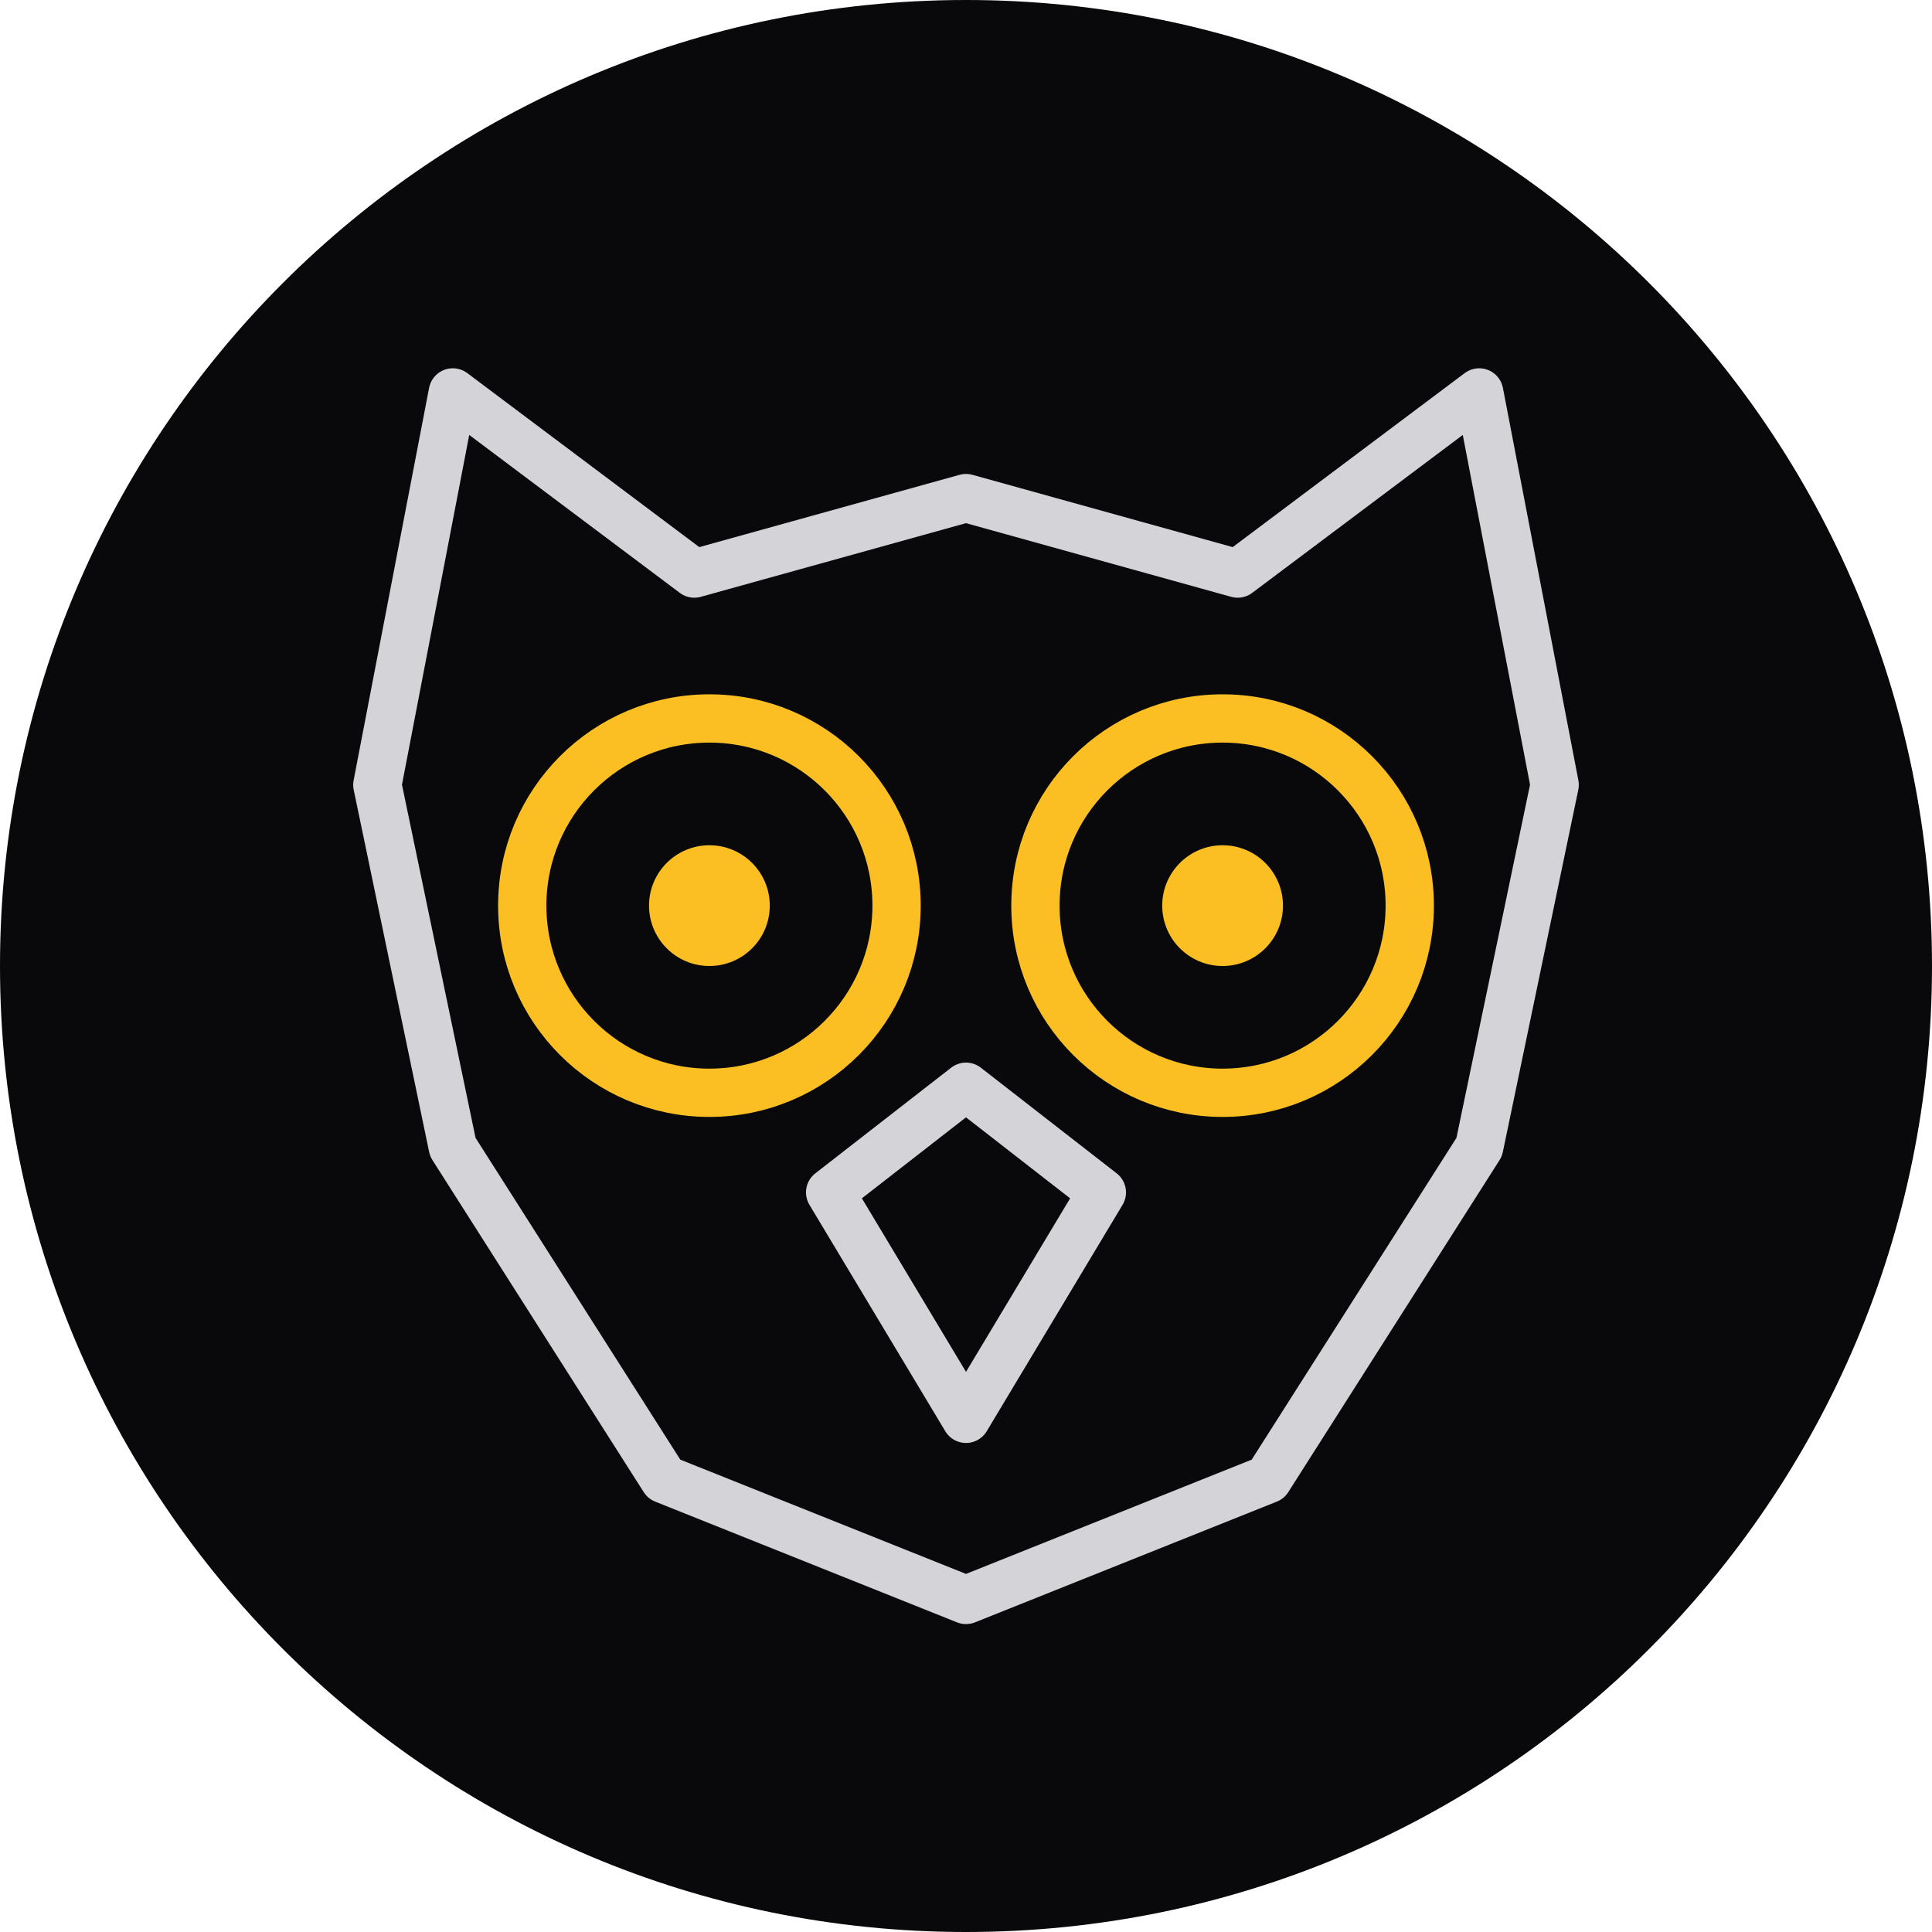
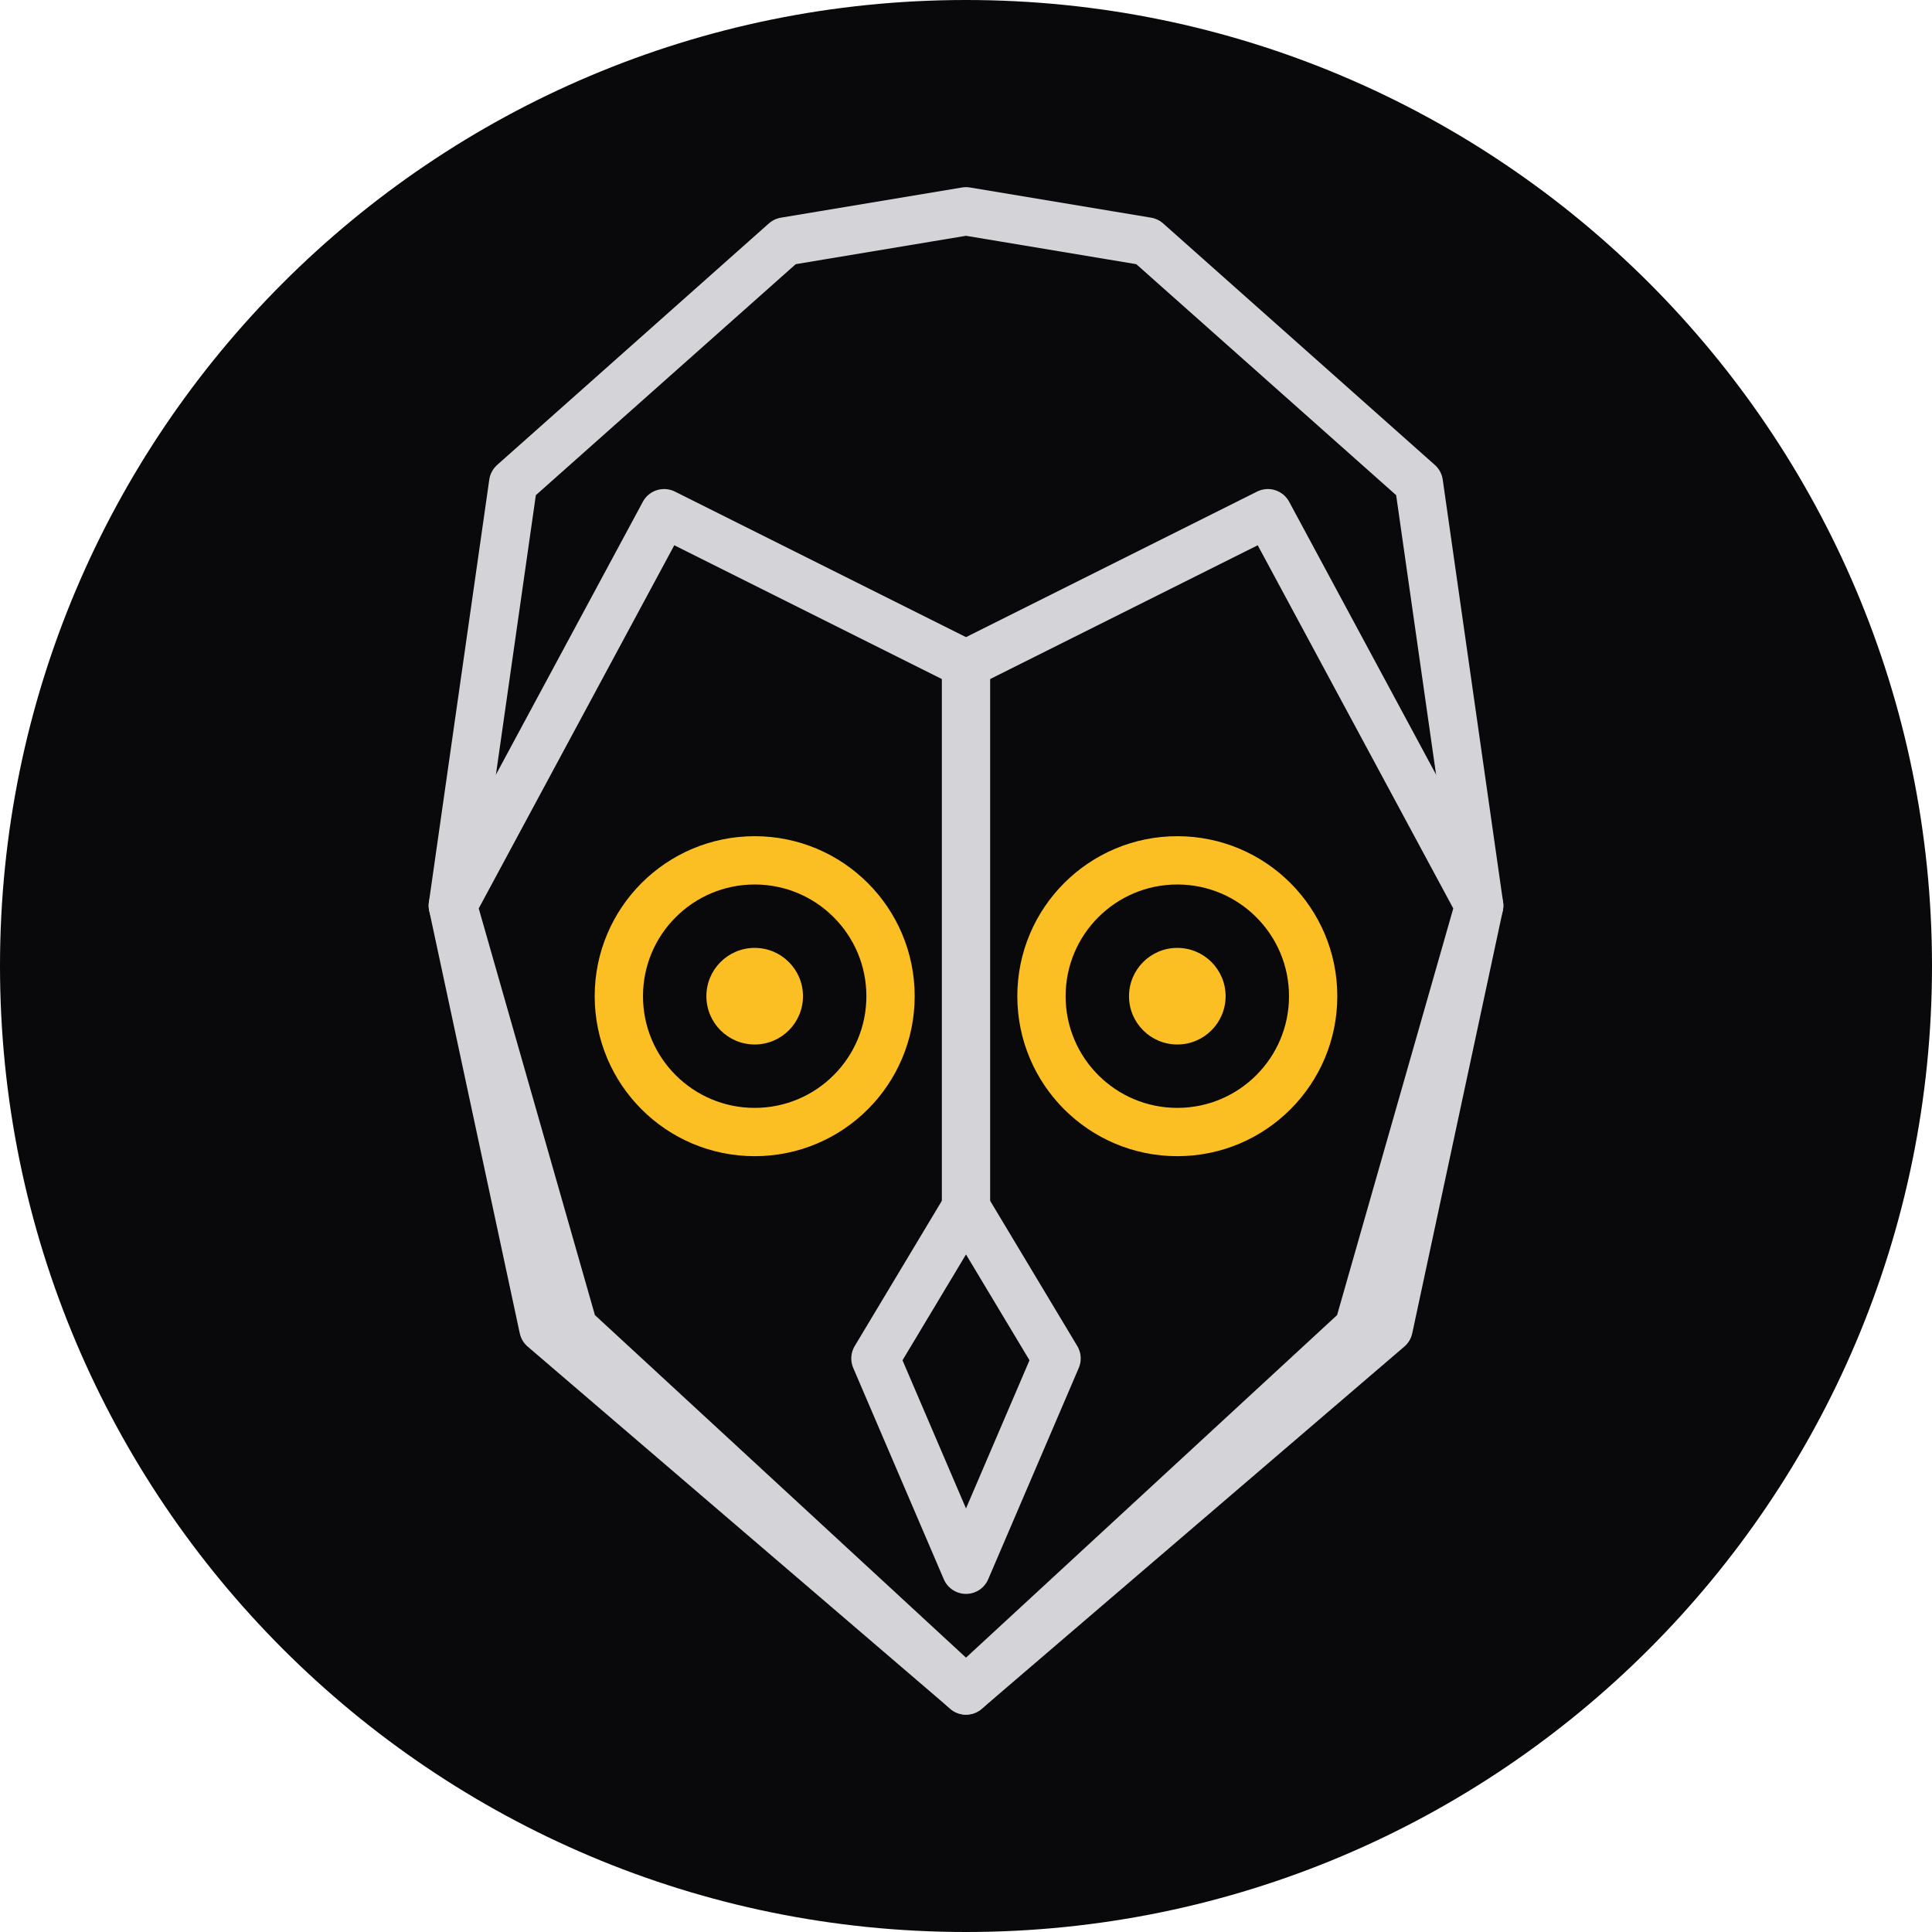
<svg xmlns="http://www.w3.org/2000/svg" viewBox="0 0 64 64">
  <circle cx="32" cy="32" r="32" fill="#09090b" />
  <g fill="none" stroke="#d4d4d8" stroke-width="1.6" stroke-linejoin="round">
-     <path d="M15 13 L23 19 L32 16.5 L41 19 L49 13 L51.5 26 L49 38 L42 49 L32 53 L22 49 L15 38 L12.5 26 Z" />
-     <path d="M32 36 L27.5 39.5 L32 47 L36.5 39.5 Z" />
+     <path d="M15 30 L17 16 L26 8 L32 7 L38 8 L47 16 L49 30 L46 44 L32 56 L18 44 Z" />
+     <path d="M32 22 L22 17 L15 30 L19 44 L32 56 L45 44 L49 30 L42 17 Z" />
+     <path d="M32 22 L32 40" />
+     <path d="M32 40 L29 45 L32 52 L35 45 Z" />
  </g>
  <g fill="none" stroke="#fbbf24" stroke-width="1.6">
-     <circle cx="23.5" cy="30" r="6.2" />
-     <circle cx="40.5" cy="30" r="6.2" />
+     <circle cx="25" cy="33" r="4.5" />
+     <circle cx="39" cy="33" r="4.5" />
  </g>
-   <circle cx="23.5" cy="30" r="2" fill="#fbbf24" />
-   <circle cx="40.5" cy="30" r="2" fill="#fbbf24" />
+   <circle cx="25" cy="33" r="1.6" fill="#fbbf24" />
+   <circle cx="39" cy="33" r="1.6" fill="#fbbf24" />
</svg>
